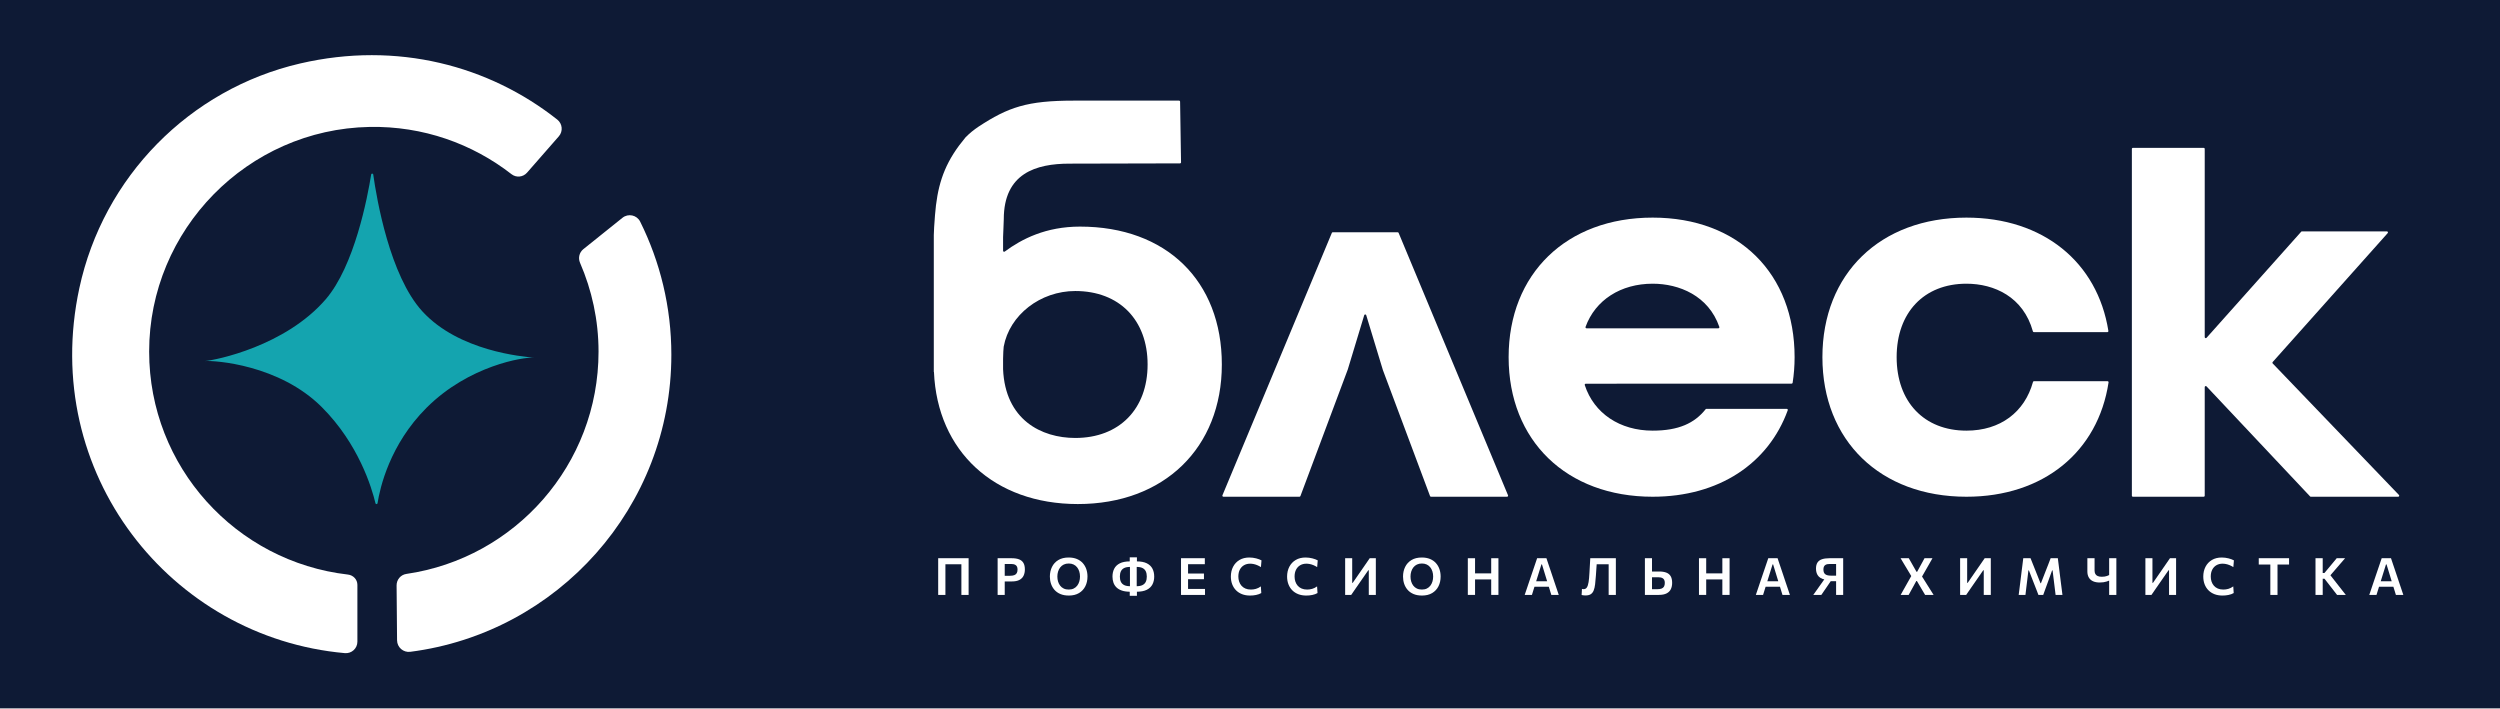
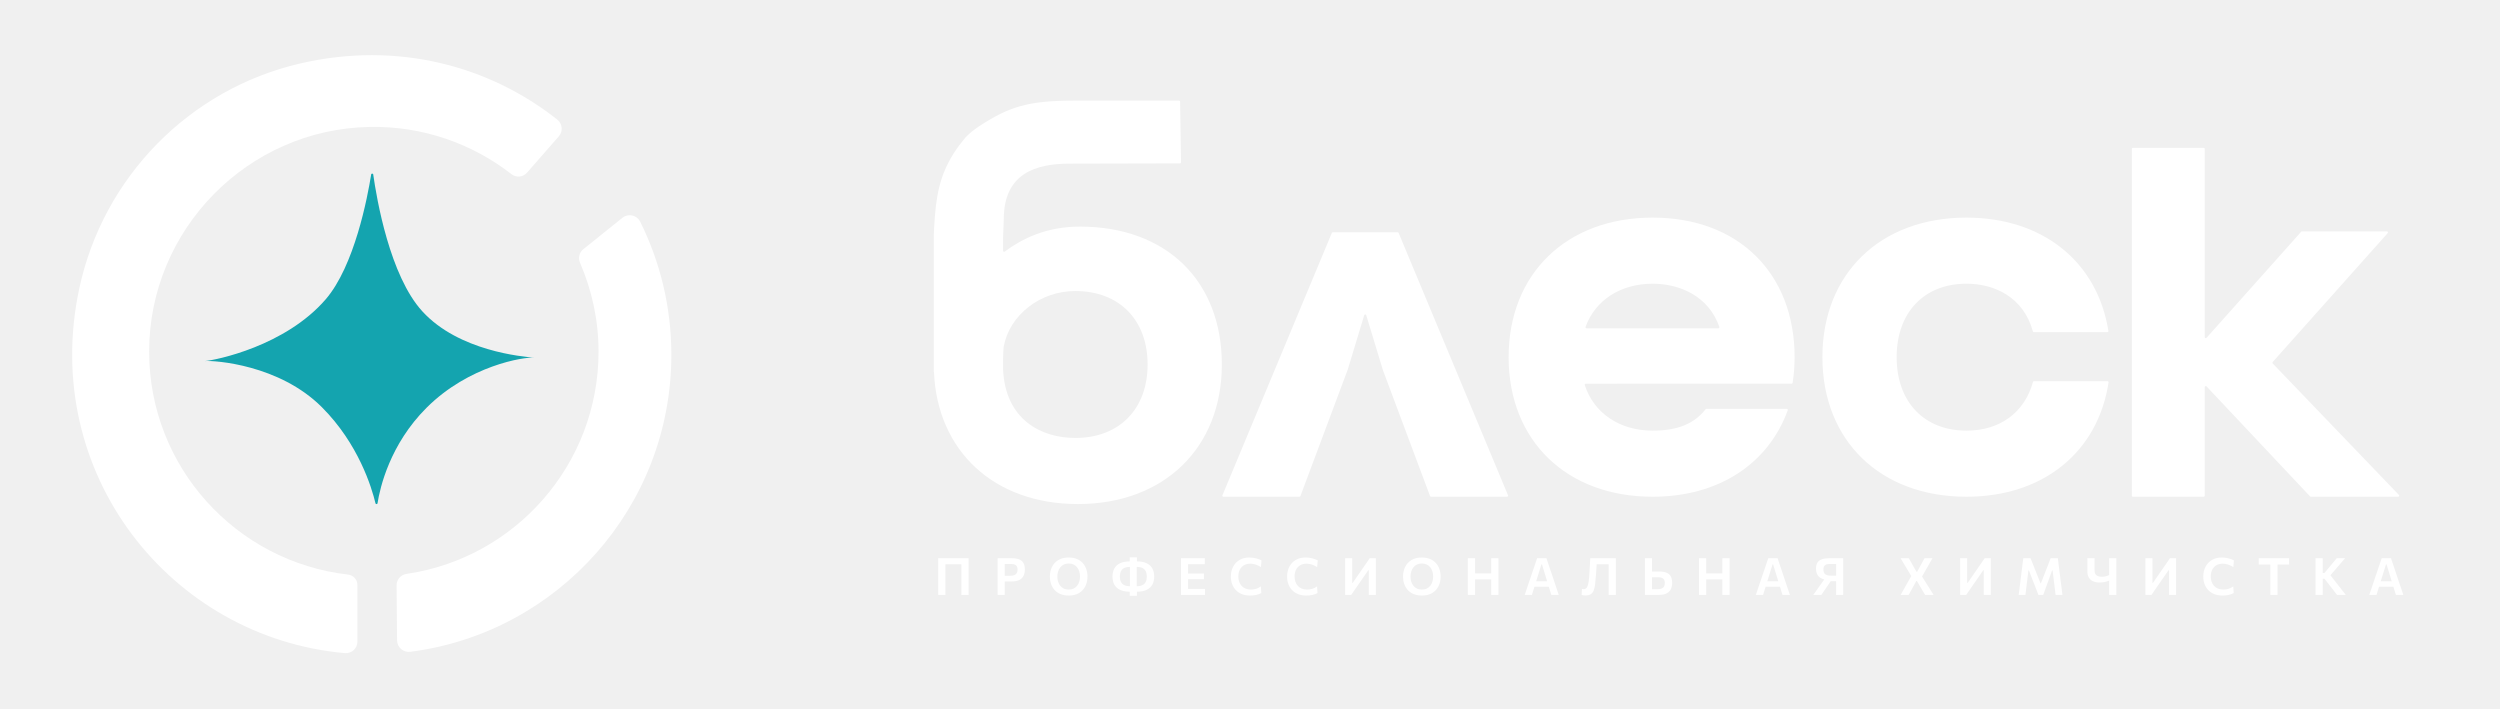
<svg xmlns="http://www.w3.org/2000/svg" version="1.1" width="1700.79" height="481.89" viewBox="0 0 1700.79 481.89">
  <defs>
    <clipPath id="clip_1">
      <path transform="matrix(1,0,0,-1,0,481.89)" d="M0 481.89H1700.787V0H0Z" />
    </clipPath>
  </defs>
-   <path transform="matrix(1,0,0,-1,0,481.89)" d="M0 0H1700.788V481.89H0Z" fill="#0e1a35" />
  <g clip-path="url(#clip_1)">
    <path transform="matrix(1,0,0,-1,287.3501,211.8397)" d="M0 0C-22.192 24.236-31.11 76.648-33.431 93.123-33.545 93.93-34.706 93.938-34.835 93.133-37.302 77.706-46.164 30.895-65.816 8.161-93.285-23.618-140.37-33.137-148.006-33.809-141.24-33.274-97.296-36.257-68.405-65.148-43.432-90.121-34.459-119.866-31.901-130.567-31.72-131.324-30.631-131.288-30.509-130.52-28.824-119.857-22.107-90.513 2.792-65.613 31.683-36.722 69.152-30.943 75.919-31.477 68.283-30.805 24.782-27.065 0 0" fill="#14a4af" />
    <path transform="matrix(1,0,0,-1,380.1649,251.6725)" d="M0 0C.53-.047 .835-.07 .835-.07 .835-.07 .508-.04 0 0" fill="#ffffff" />
    <path transform="matrix(1,0,0,-1,126.3627,251.6725)" d="M0 0C-.508-.04-.835-.07-.835-.07-.835-.07-.53-.047 0 0" fill="#ffffff" />
    <path transform="matrix(1,0,0,-1,236.7175,390.886)" d="M0 0C-76.107 8.744-135.247 73.239-135.25 151.689-135.254 234.652-68.266 302.972 14.683 304.533 51.148 305.22 84.699 293.062 111.291 272.37 114.51 269.865 119.127 270.328 121.813 273.398L143.472 298.151C146.446 301.549 145.94 306.733 142.397 309.533 96.134 346.086 33.694 363.06-32.49 347.711-107.829 330.239-166.466 270.447-182.741 194.84-209.845 68.925-120.542-42.908-2.102-53.448 2.476-53.856 6.425-50.262 6.425-45.665 6.425-34.971 6.425-16.682 6.425-7.019 6.425-3.359 3.636-.418 0 0" fill="#ffffff" />
    <path transform="matrix(1,0,0,-1,423.4825,148.1568)" d="M0 0-26.616-21.341C-29.387-23.563-30.292-27.358-28.881-30.617-20.852-49.159-16.287-69.54-16.287-91.032-16.287-167.947-73.094-231.584-147.04-242.298-150.885-242.856-153.706-246.206-153.673-250.091L-153.354-287.456C-153.313-292.234-149.097-295.885-144.358-295.276-44.178-282.41 33.252-196.866 33.252-93.186 33.252-60.646 25.596-29.906 12.029-2.622 9.786 1.888 3.93 3.151 0 0" fill="#ffffff" />
    <path transform="matrix(1,0,0,-1,1383.755,259.3277)" d="M0 0C-.318 0-.593-.214-.678-.52-6.374-21.082-22.895-33.647-45.964-33.647-74.804-33.647-93.438-14.027-93.438 16.335-93.438 46.7-74.804 66.32-45.964 66.32-27.13 66.32-7.277 57.432-.747 33.891-.662 33.586-.386 33.37-.069 33.37H49.906C50.344 33.37 50.682 33.766 50.613 34.198 43.181 80.976 6.254 111.283-45.964 111.283-104.567 111.283-143.941 73.127-143.941 16.335-143.941-40.453-104.567-78.609-45.964-78.609 6.517-78.609 43.561-48.001 50.731-.824 50.797-.392 50.459 0 50.023 0Z" fill="#ffffff" />
    <path transform="matrix(1,0,0,-1,1124.32,193.0072)" d="M0 0C18.001 0 37.994-8.126 45.368-29.395 45.527-29.856 45.177-30.342 44.69-30.342H-44.974C-45.465-30.342-45.816-29.851-45.649-29.389-39.005-11.06-21.63 0 0 0M96.576-49.985C96.576 6.807 58.603 44.963 0 44.963-58.603 44.963-97.977 6.807-97.977-49.985-97.977-106.774-58.603-144.93 0-144.93 45.072-144.93 78.756-122.35 91.914-86.091 92.082-85.627 91.733-85.133 91.24-85.133H36.598C36.384-85.133 36.182-85.232 36.049-85.399 28.498-94.888 17.745-99.967 0-99.967-22.252-99.967-39.902-88.251-46.178-68.968-46.327-68.509-45.977-68.035-45.495-68.035L94.535-68.003C94.887-68.003 95.189-67.748 95.242-67.4 96.107-61.817 96.576-56.013 96.576-49.985" fill="#ffffff" />
    <path transform="matrix(1,0,0,-1,972.8771,337.4756)" d="M0 0-32.072 85.72C-32.078 85.734-32.082 85.748-32.087 85.763L-43.408 123.052C-43.612 123.724-44.564 123.724-44.768 123.051L-55.961 86.109C-55.965 86.094-55.97 86.08-55.975 86.066L-88.177 0C-88.281-.278-88.546-.461-88.842-.461H-140.577C-141.084-.461-141.428 .054-141.233 .522L-66.802 179.039C-66.692 179.303-66.433 179.476-66.147 179.476H-22.03C-21.744 179.476-21.485 179.303-21.375 179.039L53.056 .522C53.251 .054 52.907-.461 52.4-.461H.665C.369-.461 .104-.278 0 0" fill="#ffffff" />
    <path transform="matrix(1,0,0,-1,1632.04,336.7348)" d="M0 0-85.89 89.471C-86.146 89.738-86.154 90.159-85.907 90.436L-7.658 178.141C-7.249 178.599-7.574 179.324-8.188 179.324H-65.976C-66.179 179.324-66.372 179.238-66.506 179.087L-130.891 106.92C-131.325 106.433-132.131 106.74-132.131 107.393V235.436C-132.131 235.828-132.449 236.146-132.842 236.146H-180.983C-181.375 236.146-181.693 235.828-181.693 235.436V-.492C-181.693-.884-181.375-1.202-180.983-1.202H-132.842C-132.449-1.202-132.131-.884-132.131-.492V73.379C-132.131 74.023-131.345 74.335-130.904 73.866L-60.458-.979C-60.324-1.121-60.136-1.202-59.941-1.202H-.512C.114-1.202 .433-.452 0 0" fill="#ffffff" />
    <path transform="matrix(1,0,0,-1,731.5369,297.9521)" d="M0 0C-23.08 0-47.69 12.367-49.126 46.778V53.857C-49.052 56.978-48.914 60.987-48.704 62.126-44.735 83.7-23.799 99.967 0 99.967 29.885 99.967 49.194 80.347 49.194 49.985 49.194 19.62 29.885 0 0 0M3.215 143.792C-19.968 143.792-36.339 135.438-47.995 126.801-48.465 126.452-49.126 126.784-49.126 127.369V136.641C-49.126 137.629-48.655 146.913-48.655 148.783-48.655 180.042-26.778 186.624-3.92 186.624 1.654 186.624 63.86 186.786 71.241 186.805 71.637 186.806 71.95 187.131 71.944 187.526L71.301 228.794C71.295 229.182 70.986 229.493 70.598 229.493 63.443 229.493 3.163 229.492-1.093 229.492-32.795 229.493-45.581 225.053-65.805 211.805-68.996 209.715-71.932 207.26-74.623 204.556-74.645 204.534-74.665 204.511-74.684 204.486L-79.058 198.936C-90.115 183.962-93.98 170.113-95.444 151.557-95.928 145.429-96.257 140.207-96.257 138.044V49.985 44.932H-96.15C-93.878-9.058-55.126-44.963 1.72-44.963 60.322-44.963 99.697-6.807 99.697 49.985 99.697 106.969 61.825 143.792 3.215 143.792" fill="#ffffff" />
    <path transform="matrix(1,0,0,-1,638.2614,404.7245)" d="M0 0V3.938 8.172 16.607 20.947 24.955H20.703V20.947 16.607 8.172 3.938 0H15.785V3.938 8.172 15.855 20.195 24.201L17.255 20.842H3.447L4.918 24.201V20.195 15.855 8.172 3.938 0Z" fill="#ffffff" />
    <path transform="matrix(1,0,0,-1,678.7028,404.7245)" d="M0 0V3.938 8.172 16.625 20.947 24.955H3.947 9.607C11.592 24.955 13.242 24.703 14.561 24.201 15.879 23.701 16.871 22.893 17.535 21.777 18.201 20.664 18.533 19.18 18.533 17.324 18.533 15.727 18.241 14.311 17.658 13.08 17.074 11.85 16.129 10.887 14.823 10.193 13.516 9.498 11.761 9.152 9.556 9.152H7.727 5.802 4.201V13.02H8.488C9.654 13.02 10.611 13.166 11.357 13.457 12.104 13.748 12.656 14.207 13.012 14.83 13.367 15.455 13.545 16.268 13.545 17.271 13.545 18.088 13.417 18.744 13.16 19.24 12.904 19.736 12.565 20.113 12.146 20.369 11.726 20.627 11.265 20.801 10.764 20.895 10.262 20.988 9.766 21.035 9.275 21.035H2.469L4.83 24.201V20.186 15.855 8.172 3.938 0Z" fill="#ffffff" />
    <path transform="matrix(1,0,0,-1,727.0729,401.0859)" d="M0 0C1.307 0 2.438 .236 3.396 .709 4.352 1.182 5.147 1.836 5.784 2.67 6.419 3.504 6.892 4.451 7.201 5.514 7.511 6.574 7.665 7.689 7.665 8.855 7.665 10.104 7.496 11.266 7.157 12.338 6.819 13.412 6.326 14.354 5.679 15.164 5.031 15.975 4.231 16.605 3.281 17.055 2.331 17.504 1.237 17.729 0 17.729-1.271 17.729-2.392 17.494-3.36 17.029-4.329 16.562-5.136 15.914-5.784 15.086-6.431 14.258-6.919 13.311-7.245 12.242-7.571 11.174-7.735 10.045-7.735 8.855-7.735 7.666-7.577 6.539-7.263 5.479-6.947 4.416-6.47 3.471-5.827 2.643-5.187 1.814-4.381 1.168-3.413 .701-2.444 .234-1.307 0 0 0M.087-4.076C-2.117-4.076-4.034-3.732-5.661-3.045-7.288-2.355-8.63-1.41-9.687-.209-10.742 .992-11.53 2.369-12.049 3.92-12.567 5.473-12.827 7.111-12.827 8.838-12.827 11.254-12.343 13.443-11.375 15.41-10.407 17.375-8.975 18.934-7.079 20.082-5.183 21.23-2.841 21.807-.052 21.807 2.071 21.807 3.932 21.473 5.53 20.809 7.128 20.143 8.464 19.217 9.538 18.025 10.61 16.836 11.416 15.459 11.952 13.896 12.489 12.332 12.758 10.652 12.758 8.855 12.758 6.383 12.268 4.172 11.288 2.223 10.308 .275 8.872-1.262 6.982-2.389 5.093-3.514 2.794-4.076 .087-4.076" fill="#ffffff" />
    <path transform="matrix(1,0,0,-1,771.2946,402.5722)" d="M0 0 .088 3.762H1.891C3.582 3.762 4.937 4.02 5.959 4.531 6.98 5.045 7.724 5.787 8.19 6.754 8.656 7.723 8.891 8.9 8.891 10.289 8.891 11.713 8.66 12.912 8.199 13.887 7.738 14.859 7.006 15.604 6.003 16.117 5 16.631 3.67 16.887 2.013 16.887H.263L.176 20.65H2.065C4.889 20.65 7.172 20.213 8.916 19.338 10.66 18.463 11.932 17.248 12.731 15.697 13.531 14.145 13.93 12.344 13.93 10.289 13.93 8.318 13.533 6.557 12.74 5.004 11.947 3.453 10.666 2.23 8.898 1.338 7.131 .445 4.771 0 1.82 0ZM-2.713-2.766V-.998 .699L-2.572 .805V3.271 5.914 14.734 17.377 19.844L-2.713 19.949V21.656 23.414H2.17V21.656 19.949L2.03 19.844V17.377 14.734 5.914 3.281 .805L2.17 .699V-.988-2.766ZM-2.345 0C-4.562 0-6.439 .256-7.979 .77-9.52 1.283-10.766 2.004-11.716 2.932-12.667 3.859-13.361 4.945-13.799 6.195-14.236 7.443-14.455 8.809-14.455 10.289-14.455 12.344-14.055 14.145-13.256 15.697-12.457 17.248-11.186 18.463-9.441 19.338-7.697 20.213-5.413 20.65-2.59 20.65H-.717L-.805 16.887H-2.555C-4.199 16.887-5.527 16.631-6.536 16.117-7.545 15.604-8.28 14.859-8.74 13.887-9.202 12.912-9.432 11.713-9.432 10.289-9.432 8.9-9.199 7.723-8.732 6.754-8.266 5.787-7.521 5.045-6.501 4.531-5.48 4.02-4.124 3.762-2.432 3.762H-.63L-.542 0Z" fill="#ffffff" />
    <path transform="matrix(1,0,0,-1,807.152,394.0507)" d="M0 0V3.869H4.655 8.68 11.918V0H8.593 4.638ZM-3.692-10.674V-6.736-2.502 5.951 10.273 14.281H12.513V10.203H8.969 4.498-1.522L1.103 13.527V9.512 5.182-1.732-5.967-9.922L-1.207-6.598H4.865 8.943 12.635V-10.674Z" fill="#ffffff" />
    <path transform="matrix(1,0,0,-1,850.4118,405.162)" d="M0 0C-2.006 0-3.814 .312-5.424 .936-7.034 1.561-8.405 2.447-9.537 3.596-10.668 4.744-11.535 6.109-12.136 7.691-12.736 9.271-13.037 11.014-13.037 12.914-13.037 15.422-12.526 17.654-11.506 19.607-10.484 21.562-9.035 23.096-7.156 24.211-5.279 25.324-3.045 25.883-.454 25.883 .351 25.883 1.146 25.83 1.935 25.725 2.722 25.619 3.475 25.473 4.191 25.287 4.909 25.1 5.574 24.893 6.187 24.666 6.799 24.437 7.339 24.195 7.806 23.939L7.421 19.355C6.521 19.914 5.646 20.367 4.796 20.711 3.943 21.055 3.125 21.303 2.337 21.455 1.549 21.605 .788 21.682 .053 21.682-1.486 21.682-2.86 21.338-4.068 20.65-5.275 19.961-6.224 18.963-6.912 17.656-7.601 16.35-7.944 14.77-7.944 12.914-7.944 11.713-7.767 10.578-7.41 9.512-7.055 8.443-6.521 7.502-5.81 6.684-5.098 5.867-4.208 5.229-3.141 4.768-2.073 4.307-.828 4.076 .596 4.076 1.156 4.076 1.721 4.115 2.293 4.191 2.865 4.266 3.437 4.387 4.008 4.549 4.58 4.713 5.146 4.934 5.705 5.215 6.266 5.494 6.82 5.832 7.368 6.23L7.666 1.697C7.176 1.404 6.627 1.152 6.021 .936 5.414 .721 4.781 .543 4.122 .402 3.463 .262 2.783 .16 2.083 .096 1.383 .031 .689 0 0 0" fill="#ffffff" />
    <path transform="matrix(1,0,0,-1,888.6667,405.162)" d="M0 0C-2.007 0-3.815 .312-5.425 .936-7.034 1.561-8.405 2.447-9.537 3.596-10.669 4.744-11.535 6.109-12.136 7.691-12.737 9.271-13.037 11.014-13.037 12.914-13.037 15.422-12.526 17.654-11.506 19.607-10.485 21.562-9.036 23.096-7.157 24.211-5.279 25.324-3.045 25.883-.454 25.883 .351 25.883 1.146 25.83 1.935 25.725 2.722 25.619 3.474 25.473 4.191 25.287 4.909 25.1 5.573 24.893 6.187 24.666 6.799 24.437 7.339 24.195 7.806 23.939L7.421 19.355C6.521 19.914 5.646 20.367 4.796 20.711 3.943 21.055 3.124 21.303 2.337 21.455 1.549 21.605 .788 21.682 .053 21.682-1.487 21.682-2.86 21.338-4.068 20.65-5.276 19.961-6.224 18.963-6.912 17.656-7.601 16.35-7.944 14.77-7.944 12.914-7.944 11.713-7.767 10.578-7.411 9.512-7.056 8.443-6.521 7.502-5.81 6.684-5.099 5.867-4.208 5.229-3.142 4.768-2.073 4.307-.828 4.076 .595 4.076 1.155 4.076 1.721 4.115 2.292 4.191 2.864 4.266 3.437 4.387 4.008 4.549 4.579 4.713 5.146 4.934 5.705 5.215 6.265 5.494 6.819 5.832 7.368 6.23L7.665 1.697C7.175 1.404 6.626 1.152 6.021 .936 5.413 .721 4.78 .543 4.122 .402 3.462 .262 2.782 .16 2.083 .096 1.383 .031 .688 0 0 0" fill="#ffffff" />
    <path transform="matrix(1,0,0,-1,915.1266,404.7245)" d="M0 0V3.938 8.172 16.607 20.947 24.955H4.795V20.937 16.572 8.189H5.145L9.643 14.717C10.773 16.35 11.92 18.008 13.081 19.687 14.242 21.367 15.452 23.123 16.712 24.955H20.877V20.947 16.607 8.172 3.938 0H16.082V3.955 8.189 16.781H15.75L11.217 10.254C9.84 8.271 8.577 6.451 7.428 4.795 6.279 3.139 5.18 1.539 4.129 0Z" fill="#ffffff" />
    <path transform="matrix(1,0,0,-1,967.3278,401.0859)" d="M0 0C1.307 0 2.439 .236 3.396 .709 4.352 1.182 5.148 1.836 5.784 2.67 6.42 3.504 6.893 4.451 7.201 5.514 7.511 6.574 7.666 7.689 7.666 8.855 7.666 10.104 7.496 11.266 7.158 12.338 6.82 13.412 6.326 14.354 5.68 15.164 5.031 15.975 4.232 16.605 3.281 17.055 2.331 17.504 1.237 17.729 0 17.729-1.271 17.729-2.391 17.494-3.359 17.029-4.328 16.562-5.136 15.914-5.783 15.086-6.431 14.258-6.918 13.311-7.244 12.242-7.571 11.174-7.734 10.045-7.734 8.855-7.734 7.666-7.576 6.539-7.262 5.479-6.947 4.416-6.469 3.471-5.826 2.643-5.186 1.814-4.381 1.168-3.412 .701-2.443 .234-1.307 0 0 0M.088-4.076C-2.117-4.076-4.033-3.732-5.66-3.045-7.288-2.355-8.63-1.41-9.686-.209-10.742 .992-11.529 2.369-12.049 3.92-12.567 5.473-12.826 7.111-12.826 8.838-12.826 11.254-12.343 13.443-11.375 15.41-10.406 17.375-8.975 18.934-7.078 20.082-5.183 21.23-2.84 21.807-.052 21.807 2.071 21.807 3.932 21.473 5.531 20.809 7.129 20.143 8.465 19.217 9.538 18.025 10.611 16.836 11.416 15.459 11.953 13.896 12.49 12.332 12.758 10.652 12.758 8.855 12.758 6.383 12.268 4.172 11.288 2.223 10.309 .275 8.873-1.262 6.982-2.389 5.094-3.514 2.795-4.076 .088-4.076" fill="#ffffff" />
    <path transform="matrix(1,0,0,-1,1014.49,404.7245)" d="M0 0V3.938 8.172 16.607 20.947 24.955H4.918V20.947 16.607 8.172 3.938 0ZM-12.425 14.646H1.541V10.535H-12.425ZM-15.907 0V3.938 8.172 16.607 20.947 24.955H-10.99V20.947 16.607 8.172 3.938 0Z" fill="#ffffff" />
    <path transform="matrix(1,0,0,-1,1042.823,399.1601)" d="M0 0 .489 3.711H12.146L12.548 0ZM-5.548-5.564C-5.093-4.223-4.614-2.813-4.112-1.33-3.611 .152-3.139 1.557-2.695 2.887L.21 11.445C.735 12.996 1.21 14.395 1.636 15.637 2.062 16.879 2.485 18.131 2.905 19.391H9.239C9.671 18.084 10.097 16.812 10.517 15.574 10.938 14.338 11.403 12.961 11.917 11.445L14.787 2.869C15.254 1.494 15.732 .076 16.222-1.383 16.712-2.842 17.179-4.234 17.622-5.564H12.565C12.146-4.199 11.713-2.795 11.271-1.348 10.826 .1 10.406 1.465 10.01 2.748L6.212 15.172H5.827L1.995 2.887C1.575 1.545 1.14 .143 .69-1.32 .241-2.785-.198-4.199-.63-5.564Z" fill="#ffffff" />
    <path transform="matrix(1,0,0,-1,1078.697,405.0917)" d="M0 0C-.361 0-.705 .014-1.031 .043-1.358 .072-1.659 .109-1.934 .156-2.207 .203-2.461 .256-2.694 .314L-2.467 4.426C-2.222 4.381-2 4.346-1.802 4.322-1.604 4.299-1.429 4.287-1.277 4.287-.355 4.287 .365 4.68 .885 5.469 1.403 6.256 1.791 7.469 2.049 9.107 2.305 10.746 2.497 12.832 2.625 15.363 2.719 16.998 2.813 18.65 2.906 20.326 2.999 22 3.092 23.664 3.186 25.322H20.598V21.314 16.975 8.539 4.305 .367H15.698V4.305 8.539 16.223 20.562 24.568L18.113 21.209H5.094L7.771 24.324C7.643 22.551 7.518 20.783 7.395 19.021 7.271 17.26 7.146 15.422 7.018 13.51 6.866 11.258 6.688 9.285 6.484 7.594 6.28 5.902 5.951 4.494 5.496 3.367 5.041 2.242 4.379 1.398 3.51 .84 2.641 .279 1.471 0 0 0" fill="#ffffff" />
    <path transform="matrix(1,0,0,-1,1128.45,404.7245)" d="M0 0H-5.083-9.397V3.938 8.172 16.607 20.947 24.955H-4.567V20.947 16.607 8.959 6.379 3.885H-.893C.274 3.885 1.228 4.029 1.969 4.322 2.71 4.613 3.258 5.074 3.614 5.705 3.97 6.334 4.147 7.15 4.147 8.154 4.147 8.982 4.022 9.648 3.771 10.15 3.521 10.65 3.185 11.035 2.765 11.305 2.345 11.572 1.884 11.756 1.383 11.855 .881 11.955 .386 12.004-.104 12.004H-5.18V15.924H-2.8 .21C2.193 15.924 3.845 15.674 5.163 15.172 6.481 14.67 7.473 13.854 8.138 12.723 8.803 11.59 9.136 10.08 9.136 8.189 9.136 6.58 8.843 5.158 8.261 3.928 7.677 2.697 6.72 1.734 5.39 1.041 4.06 .346 2.263 0 0 0" fill="#ffffff" />
    <path transform="matrix(1,0,0,-1,1171.746,404.7245)" d="M0 0V3.938 8.172 16.607 20.947 24.955H4.917V20.947 16.607 8.172 3.938 0ZM-12.426 14.646H1.539V10.535H-12.426ZM-15.908 0V3.938 8.172 16.607 20.947 24.955H-10.99V20.947 16.607 8.172 3.938 0Z" fill="#ffffff" />
    <path transform="matrix(1,0,0,-1,1200.078,399.1601)" d="M0 0 .49 3.711H12.145L12.547 0ZM-5.548-5.564C-5.093-4.223-4.614-2.813-4.113-1.33-3.611 .152-3.139 1.557-2.695 2.887L.21 11.445C.734 12.996 1.21 14.395 1.637 15.637 2.063 16.879 2.484 18.131 2.904 19.391H9.24C9.672 18.084 10.098 16.812 10.518 15.574 10.938 14.338 11.404 12.961 11.918 11.445L14.787 2.869C15.254 1.494 15.732 .076 16.223-1.383 16.713-2.842 17.179-4.234 17.622-5.564H12.564C12.145-4.199 11.713-2.795 11.27-1.348 10.826 .1 10.406 1.465 10.01 2.748L6.213 15.172H5.827L1.994 2.887C1.574 1.545 1.141 .143 .691-1.32 .242-2.785-.199-4.199-.631-5.564Z" fill="#ffffff" />
    <path transform="matrix(1,0,0,-1,1233.607,404.7245)" d="M0 0C.455 .641 .978 1.377 1.566 2.205 2.156 3.033 2.762 3.887 3.387 4.768 4.011 5.648 4.592 6.469 5.128 7.227L8.663 12.215 10.309 10.254C8.768 10.254 7.458 10.449 6.379 10.84 5.3 11.232 4.425 11.771 3.754 12.459 3.083 13.148 2.596 13.953 2.293 14.875 1.989 15.797 1.838 16.787 1.838 17.85 1.838 19.623 2.186 21.025 2.879 22.059 3.573 23.09 4.6 23.832 5.959 24.281 7.318 24.73 8.996 24.955 10.99 24.955H14.499 17.746 20.336V20.947 16.607 8.172 3.938 0H15.523V3.938 8.172 15.838 20.195 24.201L18.025 21.035H11.148C10.658 21.035 10.159 20.994 9.652 20.912 9.145 20.83 8.684 20.664 8.27 20.414 7.855 20.162 7.522 19.789 7.271 19.293 7.021 18.797 6.896 18.141 6.896 17.324 6.896 15.762 7.318 14.668 8.164 14.043 9.01 13.42 10.262 13.107 11.918 13.107H16.398V9.309H10.535L13.51 11.76 9.311 5.582C8.691 4.707 8.07 3.807 7.447 2.879 6.822 1.951 6.166 .99 5.479 0Z" fill="#ffffff" />
    <path transform="matrix(1,0,0,-1,1293.054,404.7245)" d="M0 0C.641 1.154 1.295 2.326 1.959 3.518 2.625 4.707 3.324 5.949 4.06 7.244L7.56 13.457V12.25L4.479 17.395C3.768 18.572 3.047 19.768 2.318 20.982 1.59 22.195 .799 23.52-.053 24.955H5.529C6.113 23.928 6.685 22.924 7.244 21.945 7.805 20.965 8.336 20.025 8.837 19.127L10.797 15.697H11.182L13.072 19.162C13.563 20.061 14.075 21 14.612 21.98 15.148 22.959 15.686 23.951 16.223 24.955H21.629C20.871 23.59 20.139 22.291 19.434 21.061 18.728 19.83 18.077 18.695 17.482 17.656L14.14 11.795V13.143L17.57 7.682C18.421 6.34 19.232 5.055 20.002 3.824 20.771 2.592 21.571 1.318 22.399 0H16.625C16.029 1.002 15.47 1.947 14.945 2.834 14.42 3.721 13.918 4.572 13.439 5.389L11.042 9.467H10.64L8.399 5.371C7.921 4.508 7.445 3.645 6.973 2.781 6.501 1.918 5.99 .99 5.441 0Z" fill="#ffffff" />
    <path transform="matrix(1,0,0,-1,1333.496,404.7245)" d="M0 0V3.938 8.172 16.607 20.947 24.955H4.795V20.937 16.572 8.189H5.146L9.643 14.717C10.774 16.35 11.921 18.008 13.082 19.687 14.242 21.367 15.453 23.123 16.713 24.955H20.878V20.947 16.607 8.172 3.938 0H16.083V3.955 8.189 16.781H15.75L11.219 10.254C9.842 8.271 8.578 6.451 7.43 4.795 6.28 3.139 5.181 1.539 4.131 0Z" fill="#ffffff" />
    <path transform="matrix(1,0,0,-1,1373.343,404.7245)" d="M0 0C.176 1.318 .344 2.633 .508 3.945 .671 5.258 .846 6.678 1.033 8.207L2.064 16.537C2.264 18.053 2.444 19.48 2.607 20.816 2.771 22.152 2.939 23.531 3.115 24.955H8.067C8.686 23.414 9.275 21.936 9.835 20.518 10.395 19.102 10.955 17.691 11.516 16.293L14.822 7.98H15.155L18.375 16.275C18.936 17.686 19.486 19.09 20.029 20.482 20.571 21.877 21.141 23.367 21.735 24.955H26.635C26.811 23.543 26.982 22.17 27.151 20.834 27.32 19.498 27.498 18.059 27.686 16.52L28.735 8.154C28.934 6.639 29.114 5.234 29.277 3.945 29.441 2.656 29.604 1.342 29.768 0H25.113C24.879 1.9 24.658 3.709 24.447 5.424 24.238 7.139 24.039 8.744 23.853 10.236L23.064 16.678H22.732L20.23 9.746C19.623 8.055 19.014 6.375 18.401 4.707 17.789 3.039 17.221 1.469 16.695 0H13.423C13.072 .945 12.685 1.963 12.259 3.053 11.833 4.145 11.398 5.258 10.955 6.396 10.512 7.533 10.074 8.645 9.643 9.73L6.947 16.678H6.615L5.846 10.271C5.658 8.768 5.46 7.154 5.25 5.434 5.04 3.713 4.824 1.9 4.603 0Z" fill="#ffffff" />
    <path transform="matrix(1,0,0,-1,1434.89,404.7245)" d="M0 0V3.797 7.875 9.73C-.549 9.496-1.141 9.279-1.775 9.082-2.412 8.883-3.115 8.727-3.885 8.609-4.654 8.492-5.512 8.434-6.457 8.434-8.195 8.434-9.689 8.715-10.938 9.275-12.186 9.834-13.146 10.678-13.816 11.803-14.487 12.93-14.822 14.326-14.822 15.994V16.844 17.674 21.455 24.955H-9.922V21.191 17.57 16.572C-9.922 15.686-9.756 14.928-9.424 14.297-9.092 13.668-8.561 13.184-7.831 12.844-7.102 12.506-6.143 12.338-4.952 12.338-4.264 12.338-3.625 12.387-3.036 12.486-2.447 12.584-1.902 12.725-1.4 12.906-.898 13.086-.432 13.287 0 13.51V16.607 20.947 24.955H4.9V20.947 16.607 8.172 3.938 0Z" fill="#ffffff" />
    <path transform="matrix(1,0,0,-1,1459.549,404.7245)" d="M0 0V3.938 8.172 16.607 20.947 24.955H4.795V20.937 16.572 8.189H5.145L9.643 14.717C10.773 16.35 11.92 18.008 13.081 19.687 14.242 21.367 15.452 23.123 16.712 24.955H20.877V20.947 16.607 8.172 3.938 0H16.082V3.955 8.189 16.781H15.75L11.217 10.254C9.84 8.271 8.577 6.451 7.428 4.795 6.279 3.139 5.18 1.539 4.129 0Z" fill="#ffffff" />
    <path transform="matrix(1,0,0,-1,1511.961,405.162)" d="M0 0C-2.007 0-3.815 .312-5.426 .936-7.035 1.561-8.406 2.447-9.537 3.596-10.67 4.744-11.535 6.109-12.137 7.691-12.738 9.271-13.037 11.014-13.037 12.914-13.037 15.422-12.527 17.654-11.506 19.607-10.486 21.562-9.036 23.096-7.158 24.211-5.279 25.324-3.045 25.883-.455 25.883 .35 25.883 1.146 25.83 1.934 25.725 2.721 25.619 3.474 25.473 4.191 25.287 4.908 25.1 5.573 24.893 6.186 24.666 6.799 24.437 7.338 24.195 7.805 23.939L7.42 19.355C6.521 19.914 5.646 20.367 4.795 20.711 3.943 21.055 3.123 21.303 2.336 21.455 1.549 21.605 .787 21.682 .053 21.682-1.488 21.682-2.861 21.338-4.068 20.65-5.276 19.961-6.225 18.963-6.912 17.656-7.602 16.35-7.945 14.77-7.945 12.914-7.945 11.713-7.768 10.578-7.412 9.512-7.056 8.443-6.521 7.502-5.811 6.684-5.099 5.867-4.209 5.229-3.142 4.768-2.074 4.307-.828 4.076 .595 4.076 1.154 4.076 1.721 4.115 2.292 4.191 2.863 4.266 3.436 4.387 4.008 4.549 4.578 4.713 5.145 4.934 5.705 5.215 6.265 5.494 6.818 5.832 7.367 6.23L7.664 1.697C7.175 1.404 6.626 1.152 6.02 .936 5.413 .721 4.779 .543 4.121 .402 3.462 .262 2.782 .16 2.082 .096 1.383 .031 .687 0 0 0" fill="#ffffff" />
    <path transform="matrix(1,0,0,-1,1544.545,404.7245)" d="M0 0V3.938 8.172 15.855 20.195 24.201L1.873 20.668H-1.33-4.908-7.875V24.955H12.74V20.668H9.783 6.195 2.992L4.883 24.201V20.195 15.855 8.172 3.938 0Z" fill="#ffffff" />
    <path transform="matrix(1,0,0,-1,1589.939,404.7245)" d="M0 0C-.887 1.143-1.717 2.217-2.493 3.219-3.27 4.223-4.03 5.203-4.777 6.16L-8.557 11.008H-10.202V14.893H-8.609L-5.268 18.883C-4.485 19.826-3.707 20.766-2.931 21.699-2.154 22.633-1.26 23.717-.244 24.955H5.461C4.316 23.637 3.2 22.342 2.109 21.07 1.018 19.797-.081 18.52-1.189 17.236L-5.354 12.389-5.441 14.543-.805 8.609C-.093 7.699 .674 6.719 1.496 5.67 2.319 4.619 3.121 3.598 3.902 2.607 4.685 1.615 5.367 .746 5.951 0ZM-14.664 0V3.938 8.172 16.607 20.947 24.955H-9.765V20.947 16.607 8.172 3.938 0Z" fill="#ffffff" />
    <path transform="matrix(1,0,0,-1,1617.397,399.1601)" d="M0 0 .489 3.711H12.146L12.548 0ZM-5.548-5.564C-5.093-4.223-4.614-2.813-4.112-1.33-3.611 .152-3.139 1.557-2.695 2.887L.21 11.445C.735 12.996 1.21 14.395 1.636 15.637 2.062 16.879 2.485 18.131 2.905 19.391H9.239C9.671 18.084 10.097 16.812 10.517 15.574 10.938 14.338 11.403 12.961 11.917 11.445L14.787 2.869C15.254 1.494 15.732 .076 16.222-1.383 16.712-2.842 17.179-4.234 17.622-5.564H12.565C12.146-4.199 11.713-2.795 11.271-1.348 10.826 .1 10.406 1.465 10.01 2.748L6.212 15.172H5.827L1.995 2.887C1.575 1.545 1.14 .143 .69-1.32 .241-2.785-.198-4.199-.63-5.564Z" fill="#ffffff" />
  </g>
</svg>
